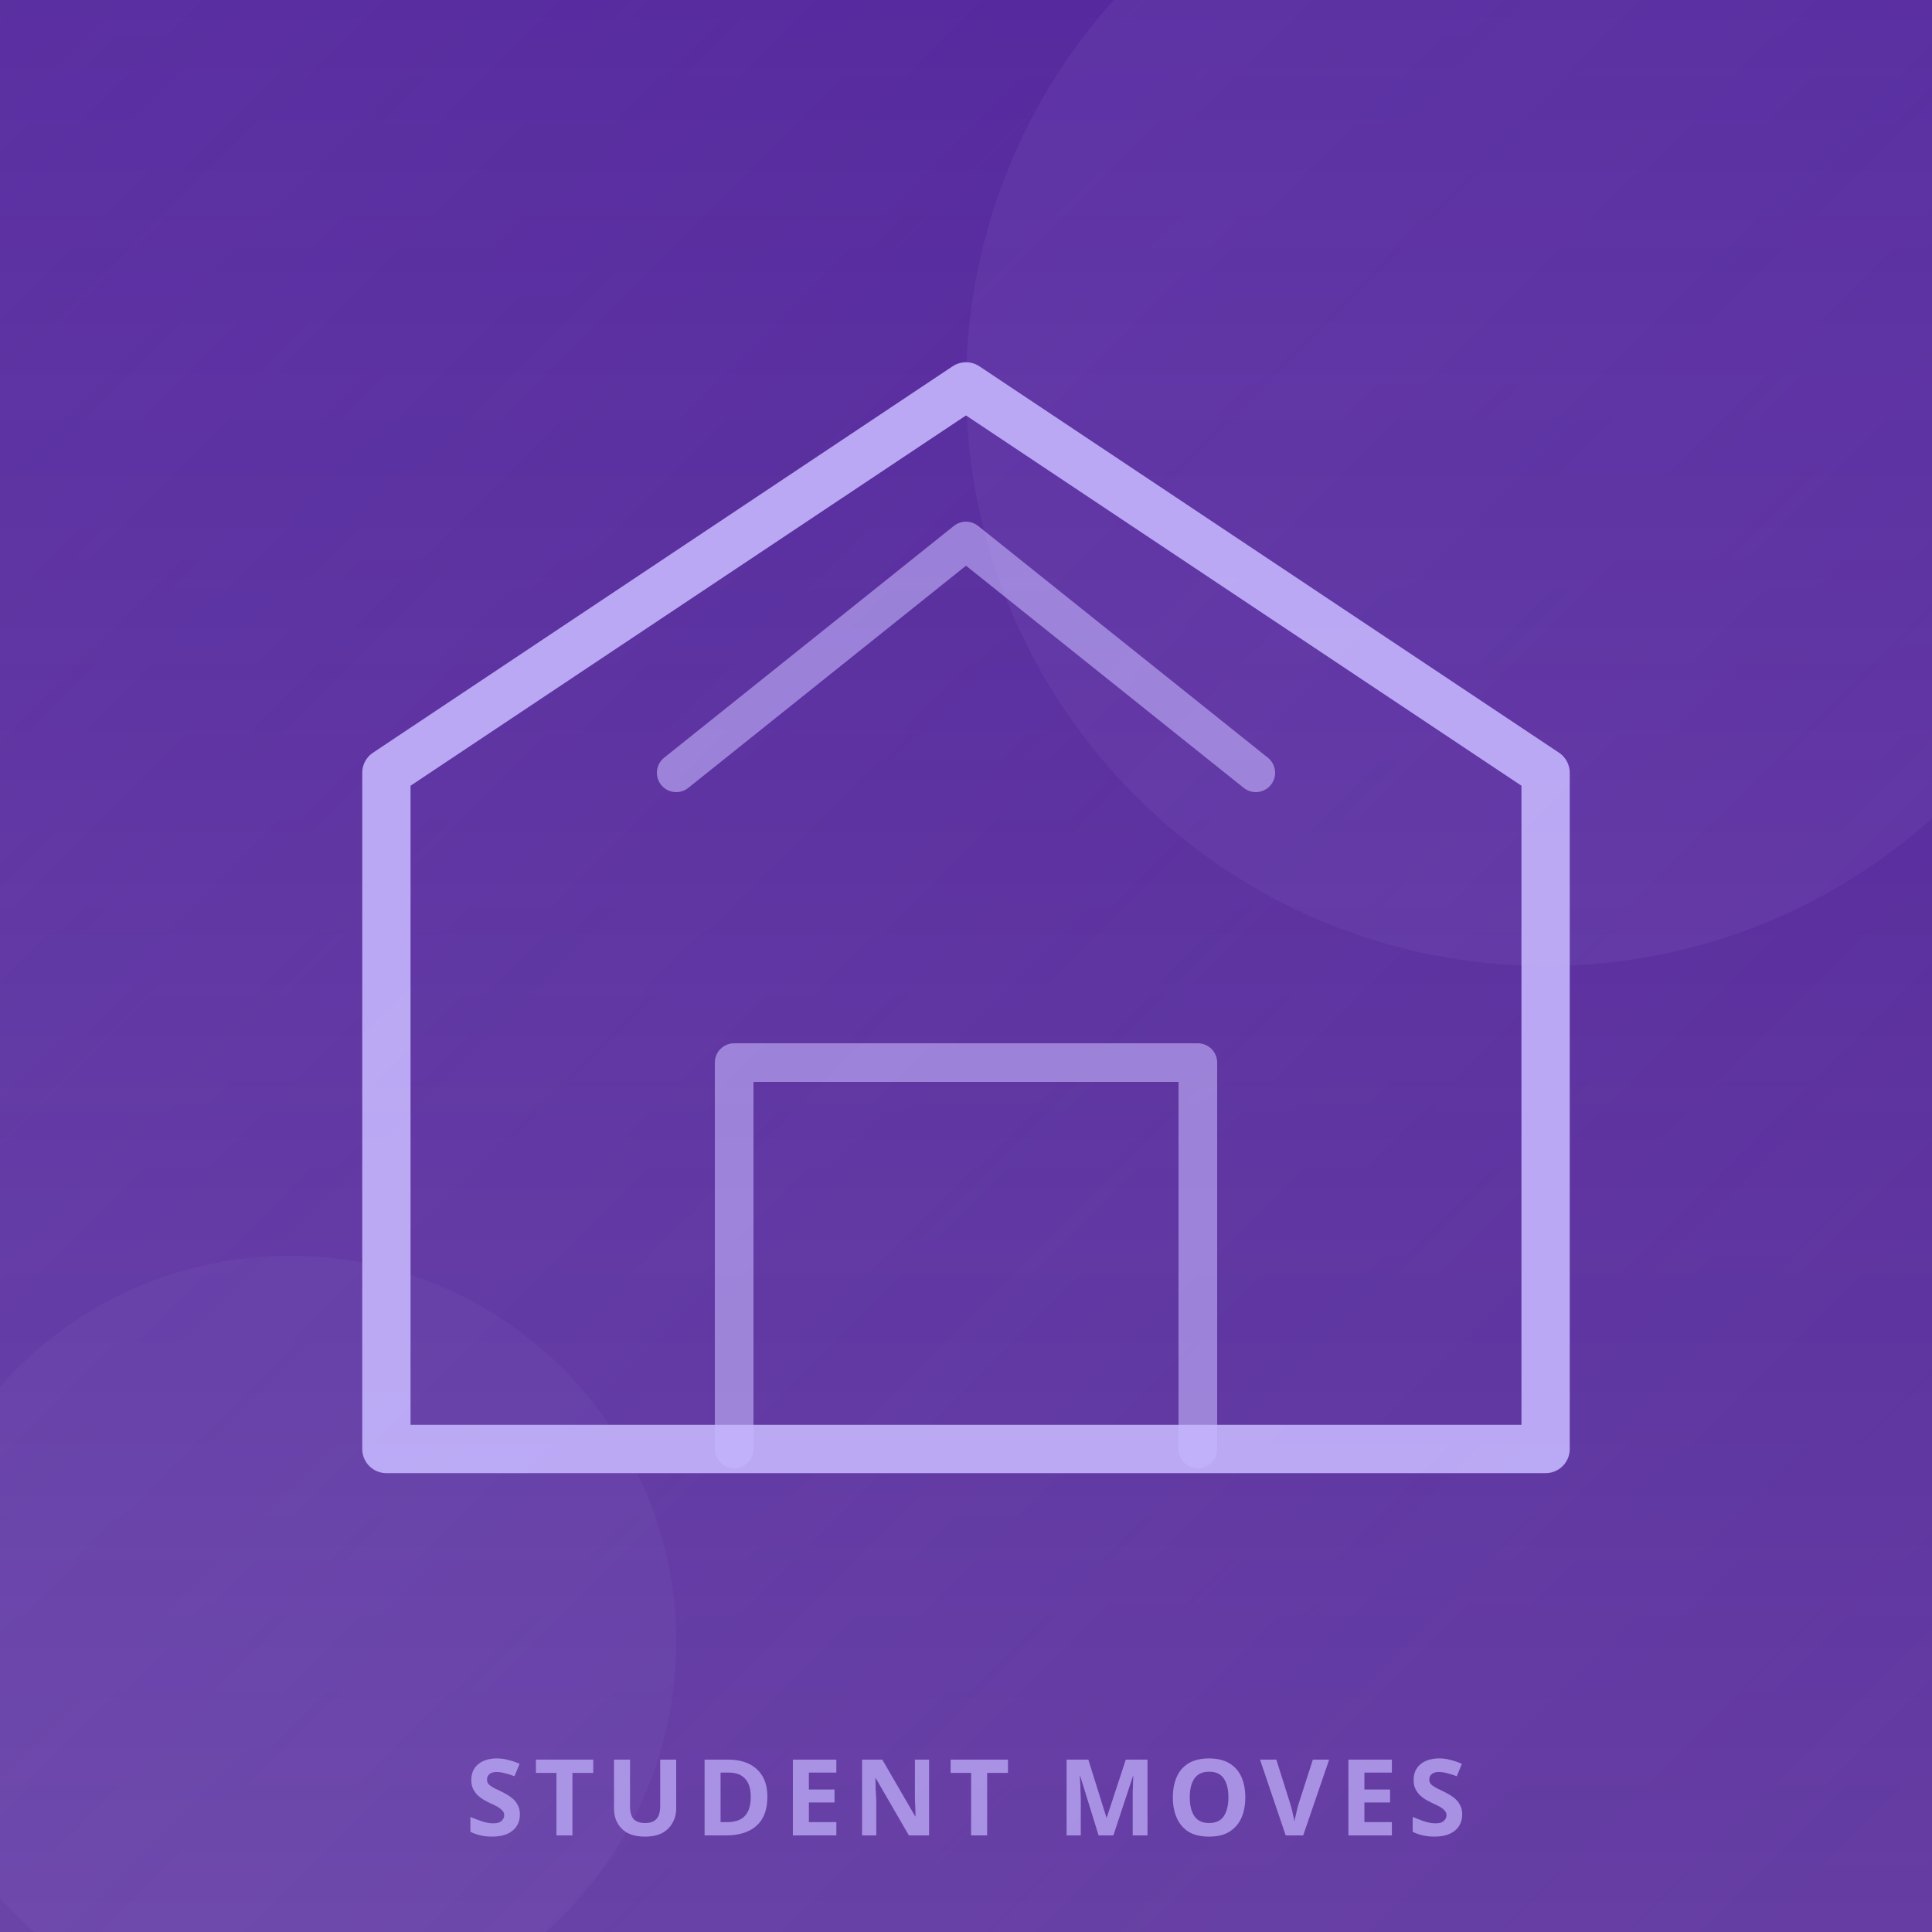
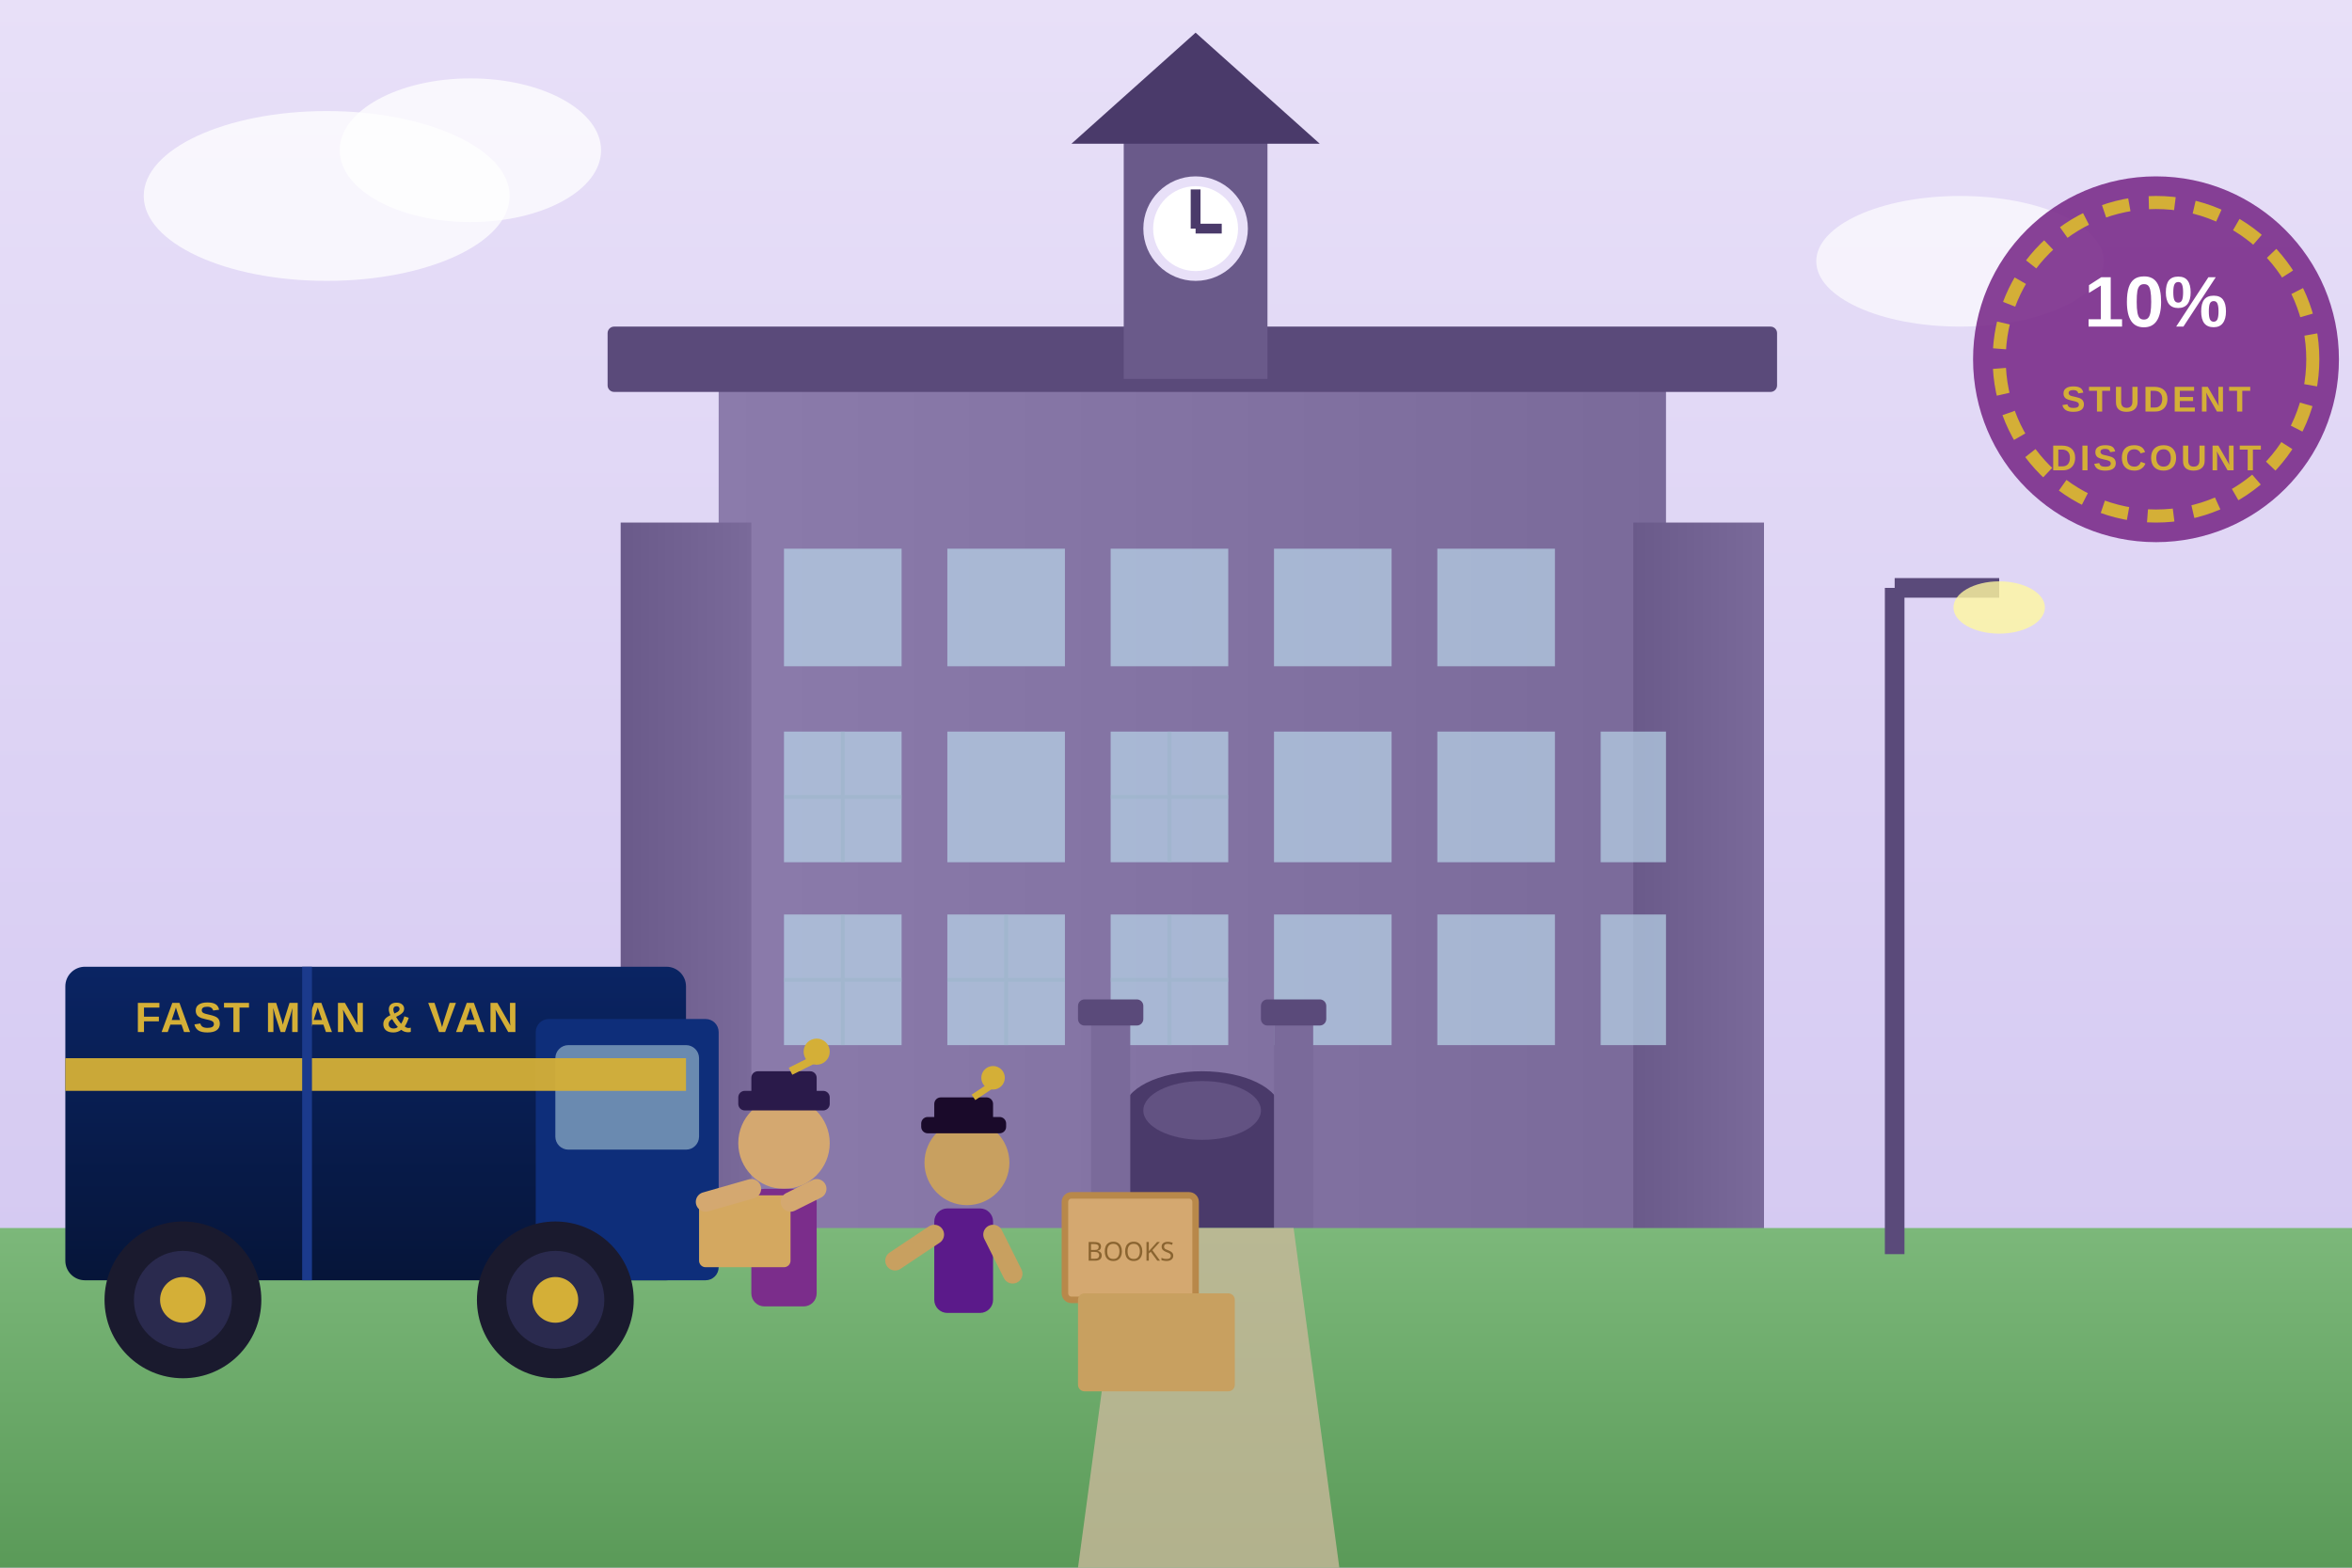
- <svg xmlns="http://www.w3.org/2000/svg" viewBox="0 0 100 100">
+ <svg xmlns="http://www.w3.org/2000/svg" viewBox="0 0 360 240">
  <defs>
-     <linearGradient id="bg" x1="0" y1="0" x2="0" y2="1">
-       <stop offset="0" stop-color="#4C1D95" stop-opacity="1" />
-       <stop offset="1" stop-color="#4C1D95" stop-opacity="0.85" />
+     <linearGradient id="sky4" x1="0" y1="0" x2="0" y2="1">
+       <stop offset="0%" stop-color="#E8E0F8" />
+       <stop offset="100%" stop-color="#D0C4F0" />
    </linearGradient>
-     <linearGradient id="glow" x1="0" y1="0" x2="1" y2="1">
-       <stop offset="0" stop-color="#C4B5FD" stop-opacity="0.12" />
-       <stop offset="1" stop-color="#C4B5FD" stop-opacity="0" />
+     <linearGradient id="campus" x1="0" y1="0" x2="1" y2="0">
+       <stop offset="0%" stop-color="#8B7BAB" />
+       <stop offset="100%" stop-color="#7A6A9A" />
+     </linearGradient>
+     <linearGradient id="campusSide" x1="0" y1="0" x2="1" y2="0">
+       <stop offset="0%" stop-color="#6A5A8A" />
+       <stop offset="100%" stop-color="#7A6A9A" />
+     </linearGradient>
+     <linearGradient id="van4" x1="0" y1="0" x2="0" y2="1">
+       <stop offset="0%" stop-color="#0A2463" />
+       <stop offset="100%" stop-color="#061539" />
+     </linearGradient>
+     <linearGradient id="grass4" x1="0" y1="0" x2="0" y2="1">
+       <stop offset="0%" stop-color="#7CB87A" />
+       <stop offset="100%" stop-color="#5A9A58" />
    </linearGradient>
  </defs>
-   <rect width="100" height="100" fill="url(#bg)" />
-   <rect width="100" height="100" fill="url(#glow)" />
-   <circle cx="80" cy="20" r="30" fill="#C4B5FD" opacity="0.06" />
-   <circle cx="15" cy="85" r="20" fill="#C4B5FD" opacity="0.05" />
-   <path d="M50,20 L80,40 L80,75 L20,75 L20,40 Z" stroke="#C4B5FD" stroke-width="2.5" fill="none" stroke-linecap="round" stroke-linejoin="round" opacity="0.9" />
-   <path d="M38,75 L38,55 L62,55 L62,75 M35,40 L50,28 L65,40" stroke="#C4B5FD" stroke-width="2" fill="none" stroke-linecap="round" stroke-linejoin="round" opacity="0.6" />
-   <text x="50" y="95" font-family="system-ui,sans-serif" font-size="5.5" font-weight="700" fill="#C4B5FD" text-anchor="middle" opacity="0.7" letter-spacing="0.5">STUDENT MOVES</text>
+   <rect width="360" height="240" fill="url(#sky4)" />
+   <ellipse cx="50" cy="30" rx="28" ry="13" fill="white" opacity="0.75" />
+   <ellipse cx="72" cy="23" rx="20" ry="11" fill="white" opacity="0.75" />
+   <ellipse cx="300" cy="40" rx="22" ry="10" fill="white" opacity="0.65" />
+   <rect x="110" y="55" width="145" height="135" fill="url(#campus)" />
+   <rect x="250" y="80" width="20" height="110" fill="url(#campusSide)" />
+   <rect x="95" y="80" width="20" height="110" fill="url(#campusSide)" />
+   <rect x="93" y="50" width="179" height="10" rx="1" fill="#5A4A7A" />
+   <rect x="172" y="18" width="22" height="40" fill="#6A5A8A" />
+   <polygon points="164,22 183,5 202,22" fill="#4A3A6A" />
+   <circle cx="183" cy="35" r="8" fill="#E8E0F8" />
+   <circle cx="183" cy="35" r="6.5" fill="white" />
+   <line x1="183" y1="35" x2="183" y2="29" stroke="#4A3A6A" stroke-width="1.5" />
+   <line x1="183" y1="35" x2="187" y2="35" stroke="#4A3A6A" stroke-width="1.5" />
+   <g fill="#B8D4E8" opacity="0.7">
+     <rect x="120" y="140" width="18" height="20" />
+     <rect x="145" y="140" width="18" height="20" />
+     <rect x="170" y="140" width="18" height="20" />
+     <rect x="195" y="140" width="18" height="20" />
+     <rect x="220" y="140" width="18" height="20" />
+     <rect x="245" y="140" width="10" height="20" />
+     <rect x="120" y="112" width="18" height="20" />
+     <rect x="145" y="112" width="18" height="20" />
+     <rect x="170" y="112" width="18" height="20" />
+     <rect x="195" y="112" width="18" height="20" />
+     <rect x="220" y="112" width="18" height="20" />
+     <rect x="245" y="112" width="10" height="20" />
+     <rect x="120" y="84" width="18" height="18" />
+     <rect x="145" y="84" width="18" height="18" />
+     <rect x="170" y="84" width="18" height="18" />
+     <rect x="195" y="84" width="18" height="18" />
+     <rect x="220" y="84" width="18" height="18" />
+   </g>
+   <g stroke="#9AB4C8" stroke-width="0.6" opacity="0.5">
+     <line x1="129" y1="140" x2="129" y2="160" />
+     <line x1="120" y1="150" x2="138" y2="150" />
+     <line x1="154" y1="140" x2="154" y2="160" />
+     <line x1="145" y1="150" x2="163" y2="150" />
+     <line x1="179" y1="140" x2="179" y2="160" />
+     <line x1="170" y1="150" x2="188" y2="150" />
+     <line x1="129" y1="112" x2="129" y2="132" />
+     <line x1="120" y1="122" x2="138" y2="122" />
+     <line x1="179" y1="112" x2="179" y2="132" />
+     <line x1="170" y1="122" x2="188" y2="122" />
+   </g>
+   <rect x="172" y="170" width="24" height="22" rx="0" fill="#4A3A6A" />
+   <ellipse cx="184" cy="170" rx="12" ry="6" fill="#4A3A6A" />
+   <ellipse cx="184" cy="170" rx="9" ry="4.5" fill="#7A6A9A" opacity="0.5" />
+   <rect x="167" y="155" width="6" height="35" fill="#7A6A9A" />
+   <rect x="195" y="155" width="6" height="35" fill="#7A6A9A" />
+   <rect x="165" y="153" width="10" height="4" rx="1" fill="#5A4A7A" />
+   <rect x="193" y="153" width="10" height="4" rx="1" fill="#5A4A7A" />
+   <rect x="0" y="188" width="360" height="52" fill="url(#grass4)" />
+   <polygon points="165,240 205,240 198,188 172,188" fill="#C8B89A" opacity="0.8" />
+   <rect x="10" y="148" width="95" height="48" rx="3" fill="url(#van4)" />
+   <rect x="82" y="156" width="28" height="40" rx="2" fill="#0E2E7A" />
+   <rect x="85" y="160" width="22" height="16" rx="2" fill="#7A9ABA" opacity="0.85" />
+   <rect x="10" y="162" width="95" height="5" fill="#D4AF37" opacity="0.95" />
+   <text x="50" y="158" font-family="system-ui,Arial,sans-serif" font-size="6.5" font-weight="800" fill="#D4AF37" text-anchor="middle" letter-spacing="0.3">FAST MAN &amp; VAN</text>
+   <line x1="47" y1="148" x2="47" y2="196" stroke="#1B3A8C" stroke-width="1.5" />
+   <circle cx="28" cy="199" r="12" fill="#1A1A2E" />
+   <circle cx="28" cy="199" r="7.5" fill="#2A2A4E" />
+   <circle cx="28" cy="199" r="3.5" fill="#D4AF37" />
+   <circle cx="85" cy="199" r="12" fill="#1A1A2E" />
+   <circle cx="85" cy="199" r="7.5" fill="#2A2A4E" />
+   <circle cx="85" cy="199" r="3.5" fill="#D4AF37" />
+   <circle cx="120" cy="175" r="7" fill="#D4A870" />
+   <rect x="113" y="167" width="14" height="3" rx="1" fill="#2A1A4A" />
+   <rect x="115" y="164" width="10" height="5" rx="1" fill="#2A1A4A" />
+   <line x1="121" y1="164" x2="125" y2="162" stroke="#D4AF37" stroke-width="1.2" />
+   <circle cx="125" cy="161" r="2" fill="#D4AF37" />
+   <rect x="115" y="182" width="10" height="18" rx="2" fill="#7B2D8B" />
+   <rect x="107" y="183" width="14" height="11" rx="1" fill="#D4A860" />
+   <line x1="115" y1="182" x2="108" y2="184" stroke="#D4A870" stroke-width="3" stroke-linecap="round" />
+   <line x1="125" y1="182" x2="121" y2="184" stroke="#D4A870" stroke-width="3" stroke-linecap="round" />
+   <circle cx="148" cy="178" r="6.5" fill="#C8A060" />
+   <rect x="141" y="171" width="13" height="2.5" rx="1" fill="#1A0A2A" />
+   <rect x="143" y="168" width="9" height="4.5" rx="1" fill="#1A0A2A" />
+   <line x1="149" y1="168" x2="152" y2="166" stroke="#D4AF37" stroke-width="1" />
+   <circle cx="152" cy="165" r="1.8" fill="#D4AF37" />
+   <rect x="143" y="185" width="9" height="16" rx="2" fill="#5B1A8A" />
+   <line x1="143" y1="189" x2="137" y2="193" stroke="#C8A060" stroke-width="3" stroke-linecap="round" />
+   <line x1="152" y1="189" x2="155" y2="195" stroke="#C8A060" stroke-width="3" stroke-linecap="round" />
+   <rect x="163" y="183" width="20" height="16" rx="1" fill="#D4A870" />
+   <rect x="163" y="183" width="20" height="16" rx="1" fill="none" stroke="#B8884A" stroke-width="1" />
+   <rect x="165" y="198" width="24" height="15" rx="1" fill="#C8A060" />
+   <text x="173" y="193" font-family="system-ui,sans-serif" font-size="4" fill="#8A6430" text-anchor="middle">BOOKS</text>
+   <circle cx="330" cy="55" r="28" fill="#7B2D8B" opacity="0.9" />
+   <circle cx="330" cy="55" r="24" fill="none" stroke="#D4AF37" stroke-width="2" stroke-dasharray="4,3" />
+   <text x="330" y="50" font-family="system-ui,Arial,sans-serif" font-size="11" font-weight="900" fill="white" text-anchor="middle">10%</text>
+   <text x="330" y="63" font-family="system-ui,Arial,sans-serif" font-size="5.5" font-weight="700" fill="#D4AF37" text-anchor="middle" letter-spacing="0.5">STUDENT</text>
+   <text x="330" y="72" font-family="system-ui,Arial,sans-serif" font-size="5.5" font-weight="700" fill="#D4AF37" text-anchor="middle" letter-spacing="0.5">DISCOUNT</text>
+   <line x1="290" y1="90" x2="290" y2="192" stroke="#5A4A7A" stroke-width="3" />
+   <line x1="290" y1="90" x2="306" y2="90" stroke="#5A4A7A" stroke-width="3" />
+   <ellipse cx="306" cy="93" rx="7" ry="4" fill="#FFF8A0" opacity="0.8" />
</svg>
